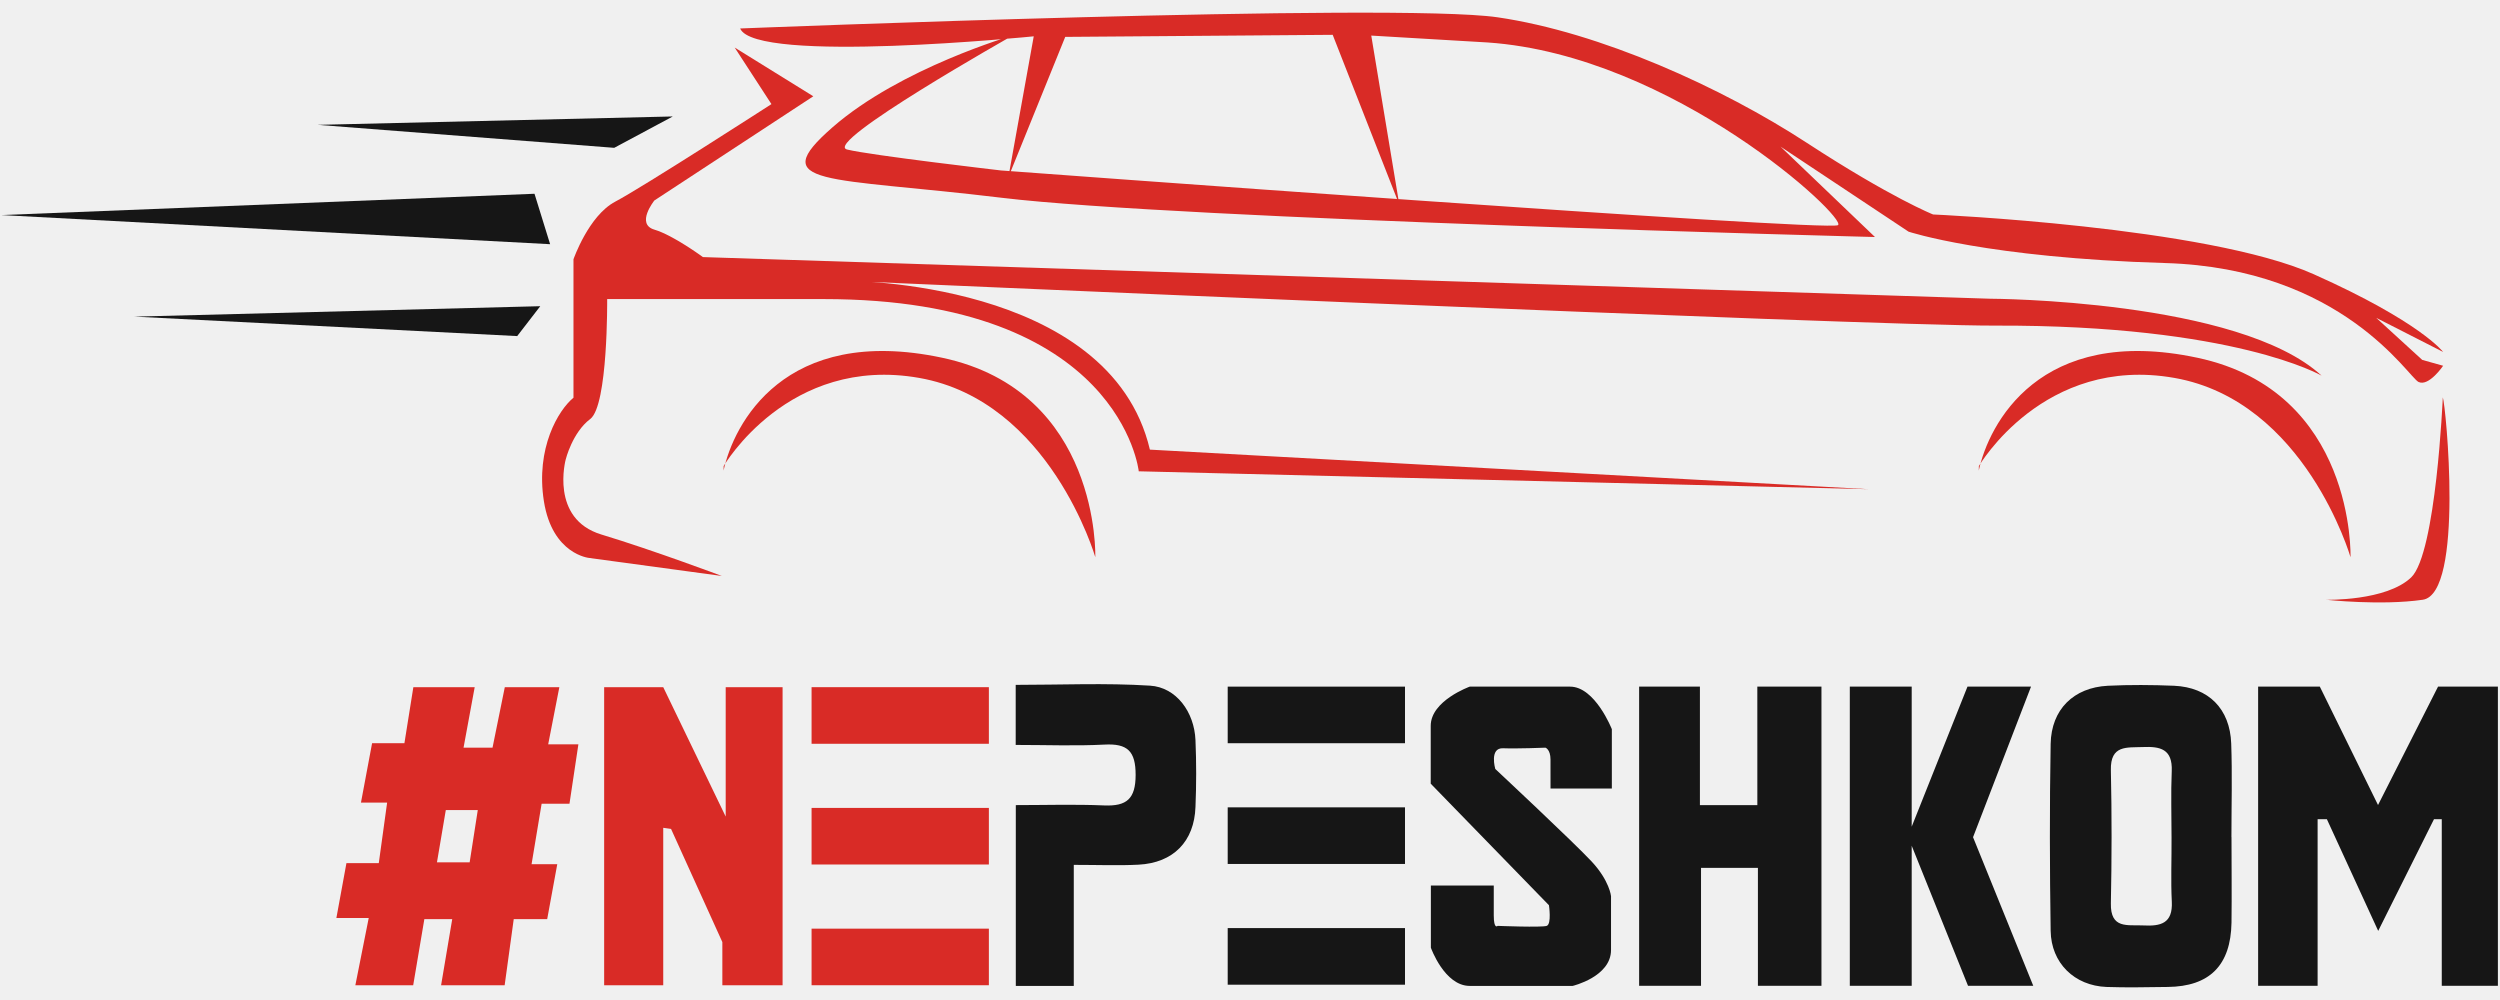
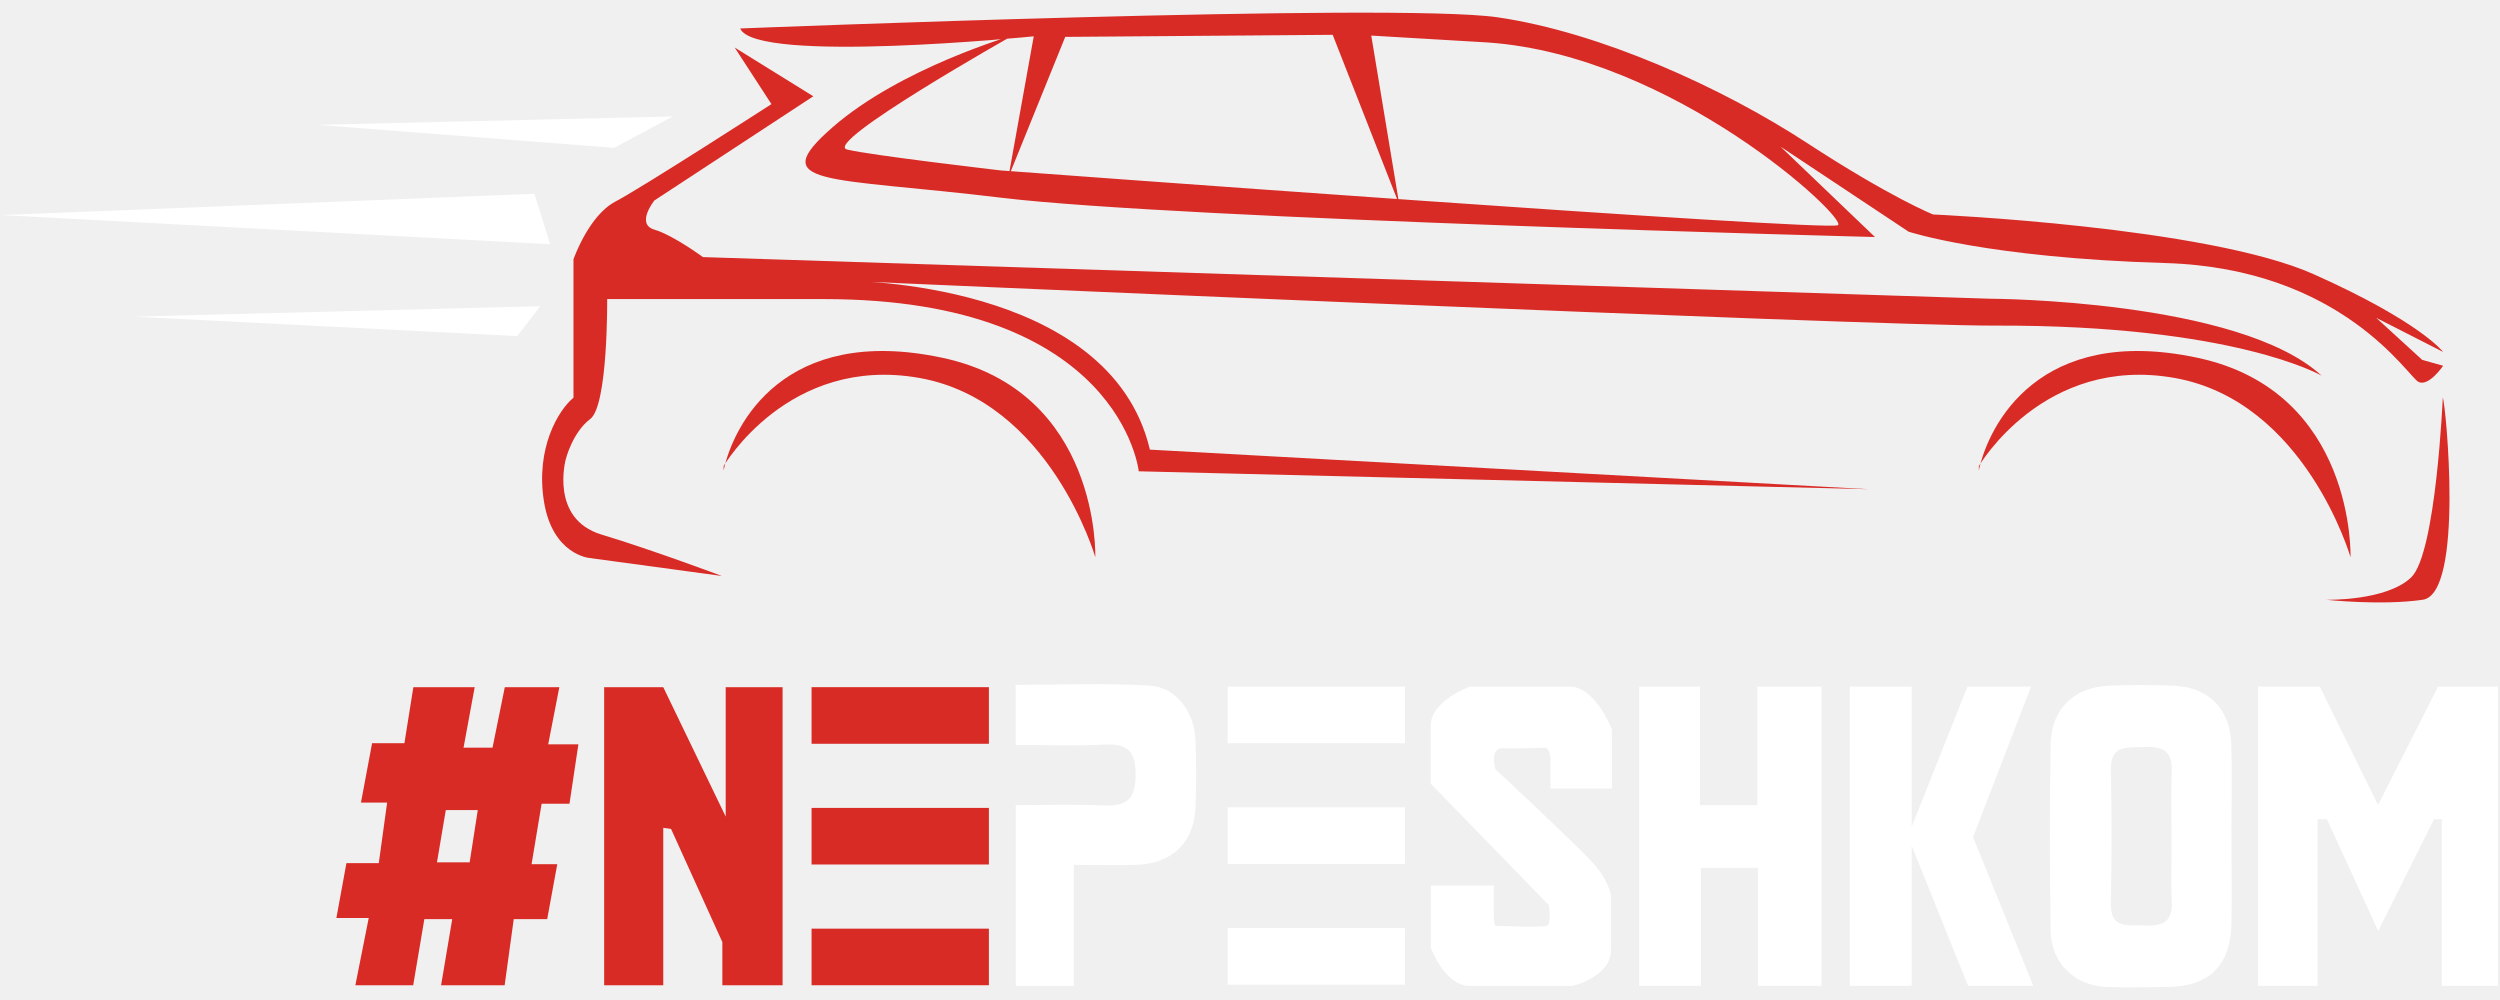
<svg xmlns="http://www.w3.org/2000/svg" width="115" height="46" viewBox="0 0 115 46" fill="none">
-   <g clip-path="url(#clip0_162_387)">
-     <path d="M28.254 6.8L30.948 5.357L14.609 5.743L28.254 6.8Z" fill="#161616" />
-     <path d="M24.587 8.913L25.305 11.233L0.058 9.893L24.587 8.913Z" fill="#161616" />
-     <path d="M24.852 14.085L23.791 15.46L6.178 14.565L24.852 14.085Z" fill="#161616" />
-     <path d="M33.795 2.187L37.412 4.429L30.101 9.222C30.101 9.222 29.23 10.305 30.101 10.563C30.973 10.821 32.334 11.826 32.334 11.826L91.541 13.741C91.541 13.741 102.998 13.776 106.794 17.281C106.794 17.281 102.819 14.944 91.78 14.978C85.931 14.997 38.84 12.916 38.84 12.916C38.84 12.916 51.048 12.848 52.895 20.683L85.966 22.504L52.383 21.68C52.383 21.68 51.545 13.758 37.899 13.758H27.93C27.93 13.758 27.973 18.655 27.151 19.274C26.329 19.892 26.023 21.134 26.023 21.134C26.023 21.134 25.28 23.866 27.665 24.588C30.05 25.31 33.205 26.495 33.205 26.495L27.104 25.666C27.104 25.666 25.41 25.511 25.02 23.062C24.631 20.613 25.687 18.861 26.38 18.295V11.928C26.38 11.928 27.075 9.919 28.304 9.274C29.533 8.63 35.486 4.789 35.486 4.789L33.795 2.187Z" fill="#D92B26" />
-     <path d="M34.047 1.31C34.047 1.31 64.16 0.108 68.882 0.795C73.604 1.482 79.211 4.025 83.109 6.567C87.007 9.109 88.923 9.866 88.923 9.866C88.923 9.866 101.509 10.416 106.433 12.615C111.357 14.814 112.384 16.19 112.384 16.19L109.307 14.621L111.422 16.555L112.384 16.825C112.384 16.825 111.73 17.792 111.255 17.572C110.781 17.353 107.767 12.34 99.593 12.1C91.419 11.861 87.795 10.657 87.795 10.657L81.905 6.745L86.249 10.903C86.249 10.903 54.204 10.079 46.098 9.1C37.993 8.121 35.171 8.584 38.3 5.852C41.43 3.121 46.594 1.629 46.594 1.629C46.594 1.629 37.798 6.588 38.967 6.878C40.036 7.144 46.047 7.841 46.047 7.841C46.047 7.841 84.085 10.666 84.547 10.357C85.009 10.048 76.983 2.547 68.439 1.954L63.078 1.637L64.369 9.42L61.304 1.602L49.001 1.697L46.385 8.152L47.552 1.671C47.552 1.671 34.735 2.96 34.047 1.31Z" fill="#D92B26" />
+   <g clip-path="url(#clip0_485_727)">
+     <path d="M28.254 6.8L30.948 5.357L14.61 5.743L28.254 6.8Z" fill="white" />
+     <path d="M24.587 8.913L25.305 11.233L0.058 9.893L24.587 8.913Z" fill="white" />
+     <path d="M24.852 14.085L23.791 15.46L6.179 14.565L24.852 14.085Z" fill="white" />
+     <path d="M33.795 2.187L37.412 4.429L30.101 9.222C30.101 9.222 29.23 10.305 30.101 10.563C30.973 10.821 32.334 11.826 32.334 11.826L91.541 13.741C91.541 13.741 102.998 13.776 106.794 17.281C106.794 17.281 102.819 14.944 91.781 14.978C85.932 14.997 38.84 12.916 38.84 12.916C38.84 12.916 51.048 12.848 52.895 20.683L85.966 22.504L52.383 21.68C52.383 21.68 51.545 13.758 37.899 13.758H27.93C27.93 13.758 27.973 18.655 27.151 19.274C26.329 19.892 26.023 21.134 26.023 21.134C26.023 21.134 25.28 23.866 27.665 24.588C30.05 25.31 33.205 26.495 33.205 26.495L27.104 25.666C27.104 25.666 25.411 25.511 25.021 23.062C24.631 20.613 25.687 18.861 26.38 18.295V11.928C26.38 11.928 27.075 9.919 28.304 9.274C29.533 8.63 35.486 4.789 35.486 4.789L33.795 2.187Z" fill="#D92B26" />
+     <path d="M34.048 1.31C34.048 1.31 64.16 0.108 68.882 0.795C73.604 1.482 79.211 4.025 83.109 6.567C87.007 9.109 88.923 9.866 88.923 9.866C88.923 9.866 101.509 10.416 106.433 12.615C111.357 14.814 112.384 16.19 112.384 16.19L109.307 14.621L111.422 16.555L112.384 16.825C112.384 16.825 111.73 17.792 111.256 17.572C110.781 17.353 107.768 12.34 99.594 12.1C91.419 11.861 87.795 10.657 87.795 10.657L81.905 6.745L86.249 10.903C86.249 10.903 54.204 10.079 46.099 9.1C37.993 8.121 35.171 8.584 38.301 5.852C41.43 3.121 46.594 1.629 46.594 1.629C46.594 1.629 37.798 6.588 38.967 6.878C40.037 7.144 46.048 7.841 46.048 7.841C46.048 7.841 84.086 10.666 84.547 10.357C85.009 10.048 76.983 2.547 68.439 1.954L63.078 1.637L64.369 9.42L61.304 1.602L49.001 1.697L46.386 8.152L47.552 1.671C47.552 1.671 34.735 2.96 34.048 1.31Z" fill="#D92B26" />
    <path d="M112.369 18.277C112.369 18.277 112.061 25.459 110.915 26.559C109.77 27.659 106.999 27.589 106.999 27.589C106.999 27.589 109.53 27.866 111.445 27.589C113.361 27.312 112.505 18.606 112.369 18.277Z" fill="#D92B26" />
    <path d="M91.028 21.439C91.028 21.439 94.004 16.322 100.023 17.384C106.042 18.446 108.124 25.631 108.124 25.631C108.124 25.631 108.362 18.003 101.078 16.456C93.794 14.909 91.473 19.548 91.024 21.645" fill="#D92B26" />
    <path d="M33.288 21.439C33.288 21.439 36.263 16.322 42.283 17.384C48.303 18.446 50.384 25.631 50.384 25.631C50.384 25.631 50.624 18.003 43.34 16.456C36.056 14.909 33.734 19.548 33.285 21.645" fill="#D92B26" />
    <path d="M26.196 36.971L26.606 34.238H25.217L25.73 31.61H23.221L22.656 34.393H21.323L21.836 31.61H19.014L18.603 34.188H17.116L16.604 36.92H17.808L17.424 39.704H15.936L15.473 42.229H16.961L16.346 45.322H19.007L19.52 42.281H20.802L20.29 45.322H23.214L23.632 42.279H25.171L25.634 39.754H24.452L24.915 36.971H26.196ZM21.604 39.668H20.1L20.507 37.263H21.978L21.604 39.668Z" fill="#D92B26" />
-     <path d="M27.791 31.61V45.321H30.509V38.079L30.868 38.13L33.228 43.336V45.321H35.999V31.61H33.382V37.563L30.509 31.61H27.791Z" fill="#D92B26" />
-     <path d="M45.488 31.61H37.332V34.214H45.488V31.61Z" fill="#D92B26" />
-     <path d="M45.488 37.164H37.332V39.767H45.488V37.164Z" fill="#D92B26" />
-     <path d="M45.488 42.718H37.332V45.321H45.488V42.718Z" fill="#D92B26" />
-     <path d="M102.649 38.511C102.649 39.82 102.666 41.13 102.649 42.441C102.616 44.407 101.641 45.381 99.709 45.4C98.772 45.41 97.833 45.434 96.898 45.4C95.426 45.342 94.352 44.302 94.33 42.818C94.287 39.953 94.279 37.085 94.33 34.22C94.358 32.631 95.39 31.627 96.957 31.545C97.975 31.496 98.996 31.503 100.012 31.545C101.592 31.617 102.579 32.602 102.636 34.205C102.687 35.636 102.646 37.07 102.646 38.507L102.649 38.511ZM99.891 38.535C99.891 37.514 99.857 36.491 99.9 35.472C99.943 34.453 99.368 34.331 98.576 34.364C97.841 34.395 97.072 34.255 97.1 35.426C97.145 37.468 97.141 39.512 97.1 41.554C97.075 42.749 97.875 42.533 98.589 42.57C99.382 42.612 99.954 42.486 99.903 41.477C99.853 40.499 99.898 39.517 99.891 38.535Z" fill="#161616" />
-     <path d="M49.394 39.784V45.352H46.727V37.035C48.066 37.035 49.43 36.992 50.791 37.05C51.833 37.094 52.238 36.743 52.239 35.646C52.24 34.55 51.863 34.195 50.809 34.251C49.477 34.32 48.139 34.267 46.722 34.267V31.504C48.786 31.504 50.851 31.41 52.902 31.54C54.114 31.616 54.939 32.757 54.992 34.047C55.035 35.07 55.034 36.095 54.992 37.116C54.938 38.707 53.974 39.691 52.376 39.775C51.452 39.823 50.519 39.784 49.394 39.784Z" fill="#161616" />
-     <path d="M64.63 31.585H56.474V34.188H64.63V31.585Z" fill="#161616" />
-     <path d="M64.63 37.138H56.474V39.742H64.63V37.138Z" fill="#161616" />
-     <path d="M64.63 42.692H56.474V45.296H64.63V42.692Z" fill="#161616" />
-     <path d="M71.324 36.274H74.145V33.543C74.145 33.543 73.376 31.585 72.222 31.585H67.609C67.609 31.585 65.813 32.229 65.813 33.388V36.049L71.252 41.641C71.252 41.641 71.381 42.508 71.149 42.59C70.918 42.671 68.893 42.59 68.893 42.59C68.893 42.59 68.713 42.776 68.713 42.105V40.734H65.82V43.594C65.82 43.594 66.445 45.352 67.609 45.352H72.341C72.341 45.352 74.107 44.934 74.107 43.699V41.223C74.107 41.223 74.041 40.518 73.22 39.634C72.398 38.75 68.783 35.373 68.783 35.373C68.783 35.373 68.5 34.393 69.142 34.42C69.785 34.446 71.091 34.393 71.091 34.393C71.091 34.393 71.323 34.471 71.323 34.935L71.324 36.274Z" fill="#161616" />
-     <path d="M75.4 31.585H78.196V37.035H80.838L80.837 31.585H83.787V45.347H80.864V39.922H78.247V45.347H75.4V31.585Z" fill="#161616" />
-     <path d="M85.091 31.585V45.347H87.938V38.904L90.529 45.347H93.53L90.76 38.511L93.427 31.585H90.504L87.938 38.027V31.585H85.091Z" fill="#161616" />
-     <path d="M103.874 45.347H106.61V37.684H107.037L109.397 42.821L111.963 37.684H112.321V45.347H114.903V31.585H112.15L109.389 37.031L106.712 31.585H103.874V45.347Z" fill="#161616" />
+     <path d="M27.791 31.61V45.321H30.51V38.079L30.868 38.13L33.228 43.336V45.321H35.999V31.61H33.382V37.563L30.51 31.61H27.791Z" fill="#D92B26" />
+     <path d="M45.489 31.61H37.332V34.214H45.489V31.61Z" fill="#D92B26" />
+     <path d="M45.489 37.164H37.332V39.767H45.489V37.164Z" fill="#D92B26" />
+     <path d="M45.489 42.718H37.332V45.321H45.489V42.718Z" fill="#D92B26" />
+     <path d="M102.649 38.511C102.649 39.82 102.666 41.13 102.649 42.441C102.616 44.407 101.641 45.381 99.709 45.4C98.772 45.41 97.833 45.434 96.898 45.4C95.426 45.342 94.352 44.302 94.33 42.818C94.287 39.953 94.279 37.085 94.33 34.22C94.358 32.631 95.39 31.627 96.957 31.545C97.975 31.496 98.996 31.503 100.012 31.545C101.592 31.617 102.579 32.602 102.636 34.205C102.687 35.636 102.646 37.07 102.646 38.507L102.649 38.511ZM99.891 38.535C99.891 37.514 99.857 36.491 99.9 35.472C99.943 34.453 99.368 34.331 98.576 34.364C97.841 34.395 97.072 34.255 97.1 35.426C97.145 37.468 97.141 39.512 97.1 41.554C97.075 42.749 97.875 42.533 98.589 42.57C99.382 42.612 99.954 42.486 99.903 41.477C99.853 40.499 99.898 39.517 99.891 38.535Z" fill="white" />
+     <path d="M49.395 39.784V45.352H46.727V37.035C48.066 37.035 49.43 36.992 50.791 37.05C51.833 37.094 52.238 36.743 52.239 35.646C52.24 34.55 51.863 34.195 50.809 34.251C49.477 34.32 48.139 34.267 46.722 34.267V31.504C48.786 31.504 50.852 31.41 52.902 31.54C54.114 31.616 54.939 32.757 54.992 34.047C55.035 35.07 55.034 36.095 54.992 37.116C54.938 38.707 53.974 39.691 52.376 39.775C51.452 39.823 50.519 39.784 49.395 39.784Z" fill="white" />
+     <path d="M64.63 31.585H56.474V34.188H64.63V31.585Z" fill="white" />
+     <path d="M64.63 37.138H56.474V39.742H64.63V37.138Z" fill="white" />
+     <path d="M64.63 42.692H56.474V45.296H64.63V42.692Z" fill="white" />
+     <path d="M71.324 36.274H74.146V33.543C74.146 33.543 73.376 31.585 72.222 31.585H67.609C67.609 31.585 65.813 32.229 65.813 33.388V36.049L71.252 41.641C71.252 41.641 71.381 42.508 71.149 42.59C70.918 42.671 68.893 42.59 68.893 42.59C68.893 42.59 68.713 42.776 68.713 42.105V40.734H65.82V43.594C65.82 43.594 66.445 45.352 67.609 45.352H72.341C72.341 45.352 74.108 44.934 74.108 43.699V41.223C74.108 41.223 74.041 40.518 73.22 39.634C72.398 38.75 68.783 35.373 68.783 35.373C68.783 35.373 68.5 34.393 69.143 34.42C69.785 34.446 71.092 34.393 71.092 34.393C71.092 34.393 71.323 34.471 71.323 34.935L71.324 36.274Z" fill="white" />
+     <path d="M75.4 31.585H78.196V37.035H80.838L80.837 31.585H83.787V45.347H80.864V39.922H78.247V45.347H75.4V31.585Z" fill="white" />
+     <path d="M85.091 31.585V45.347H87.938V38.904L90.53 45.347H93.531L90.76 38.511L93.427 31.585H90.504L87.938 38.027V31.585H85.091Z" fill="white" />
+     <path d="M103.874 45.347H106.61V37.684H107.037L109.397 42.821L111.963 37.684H112.322V45.347H114.903V31.585H112.15L109.389 37.031L106.712 31.585H103.874V45.347Z" fill="white" />
  </g>
  <defs>
-     <clipPath id="clip0_162_387">
+     <clipPath id="clip0_485_727">
      <rect width="115" height="45" fill="white" transform="translate(0 0.5)" />
    </clipPath>
  </defs>
</svg>
